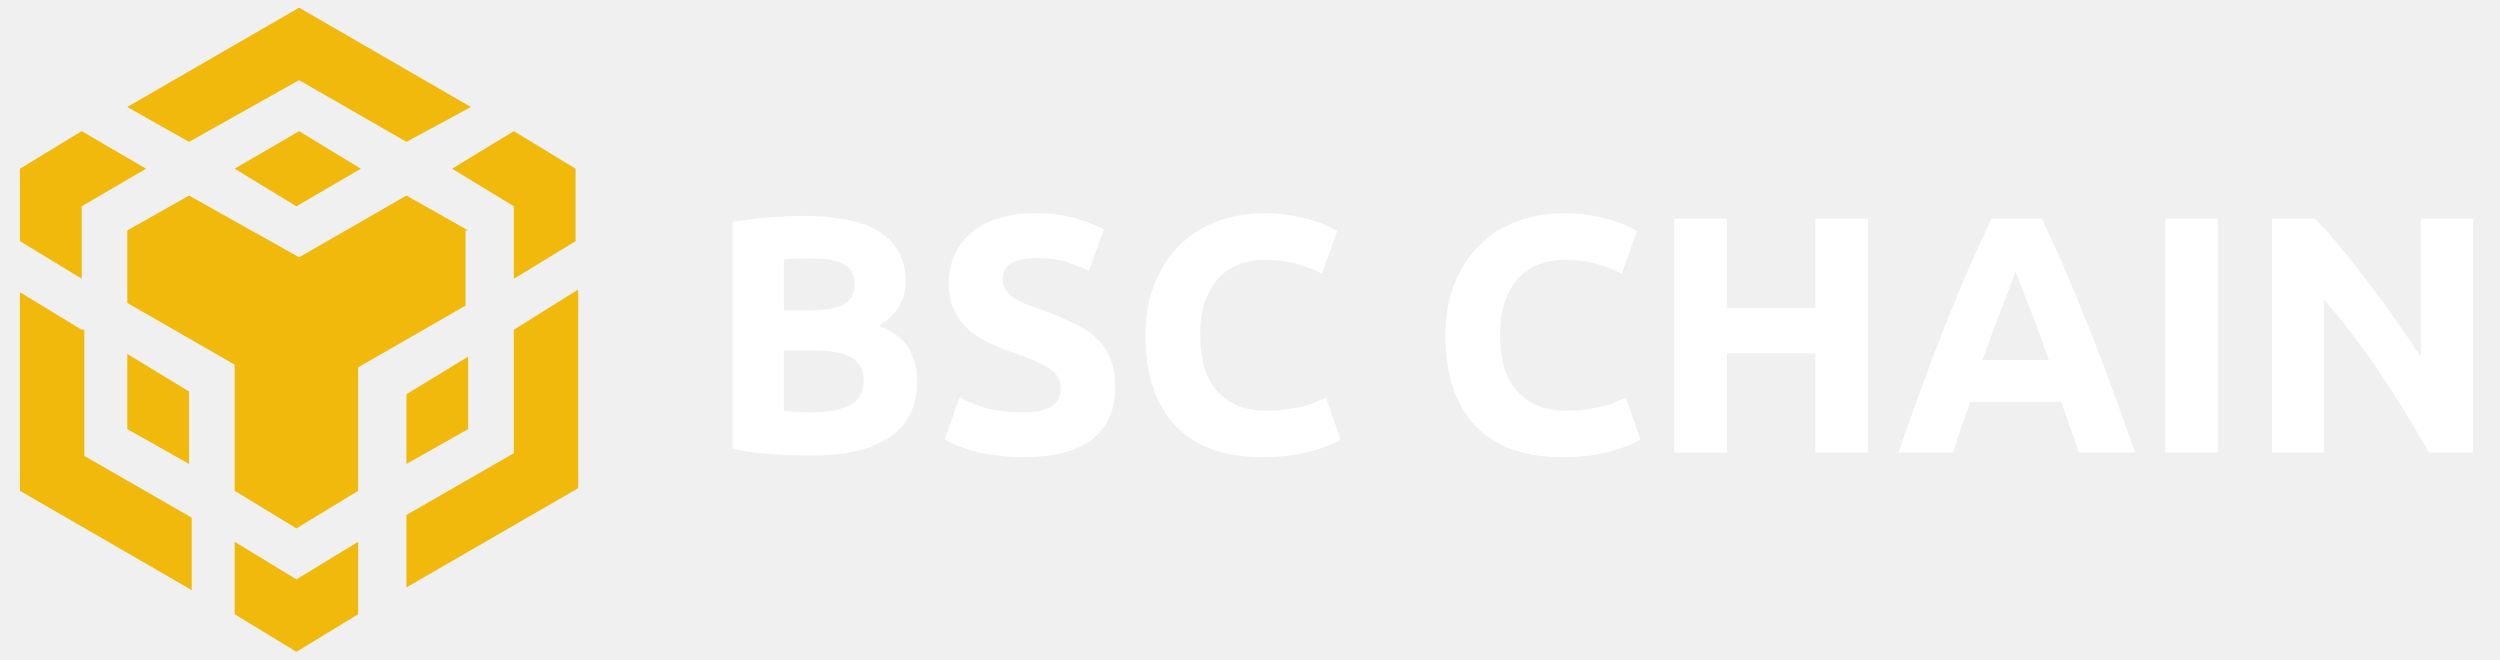
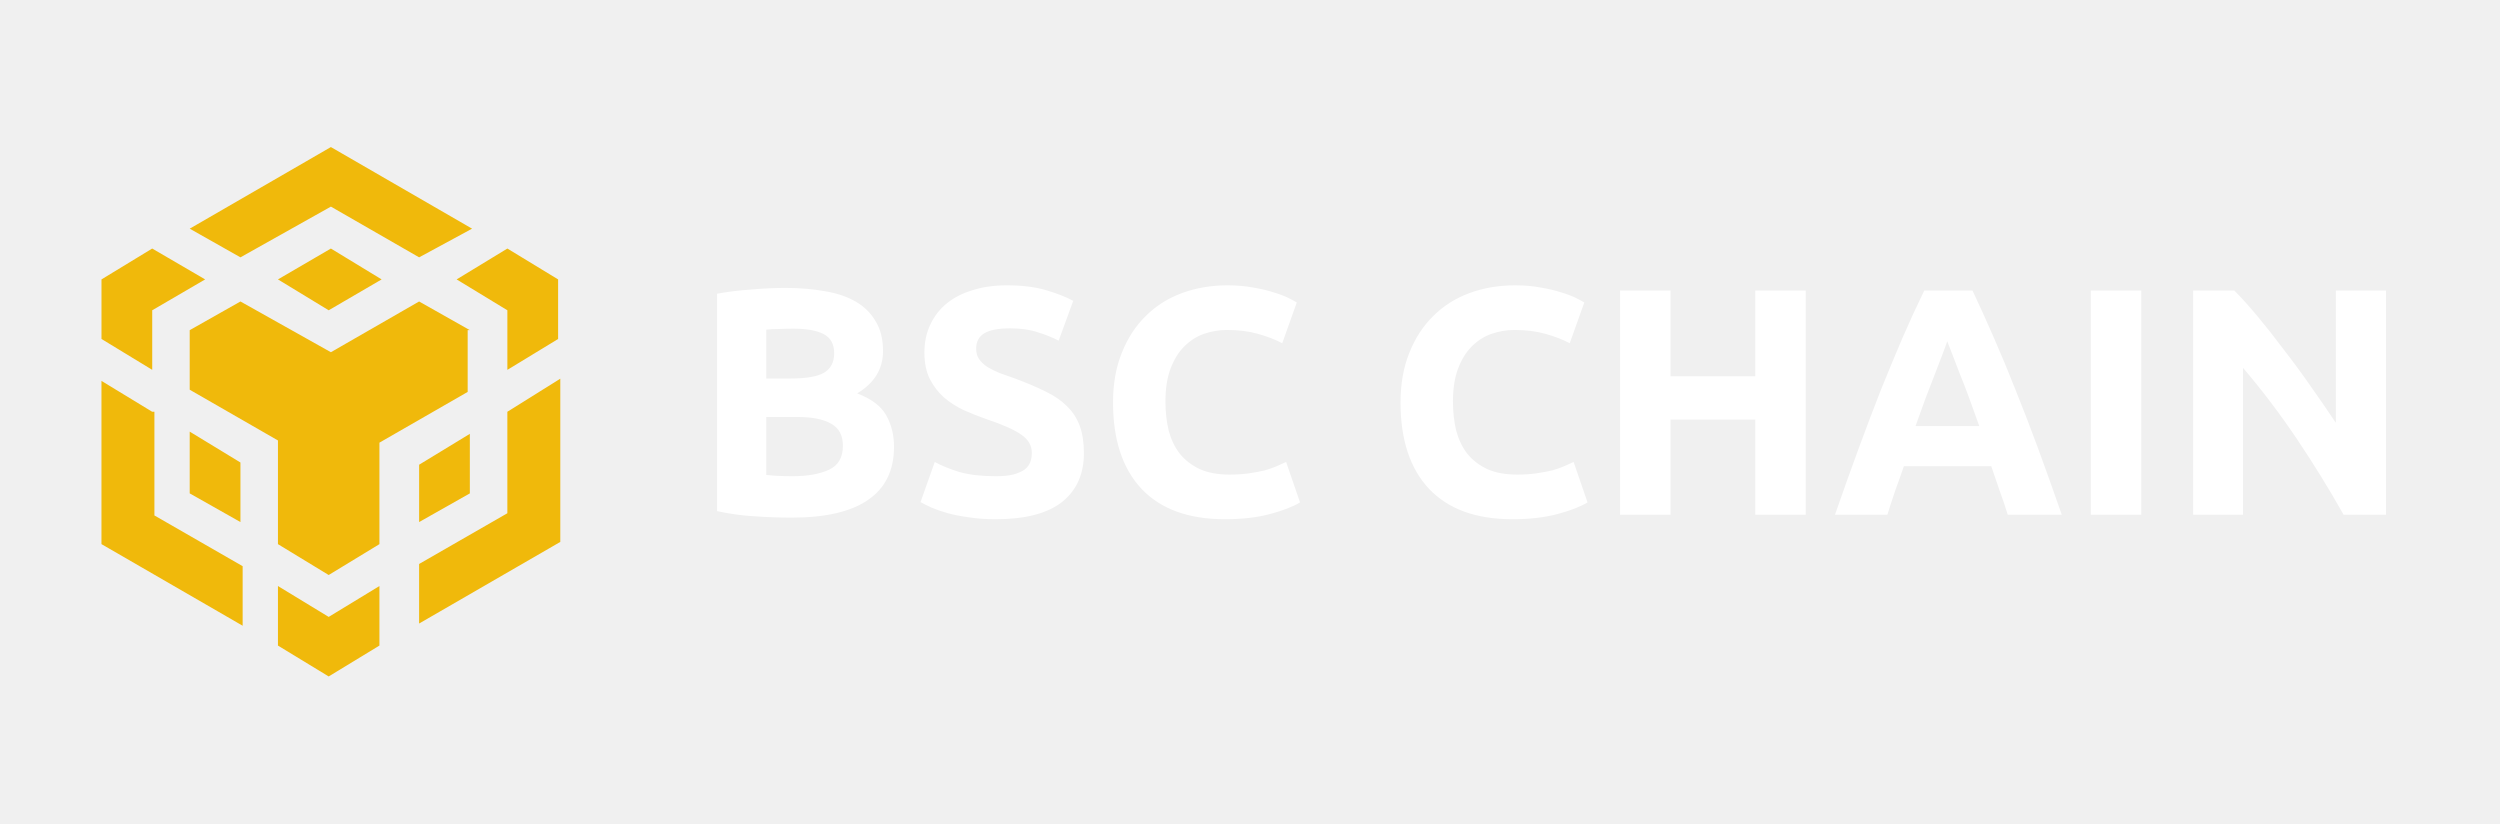
- <svg xmlns="http://www.w3.org/2000/svg" width="326" height="86" viewBox="0 0 326 86" fill="none">
-   <g clip-path="url(#clip0_187_371)">
-     <mask id="mask0_187_371" style="mask-type:luminance" maskUnits="userSpaceOnUse" x="-14" y="-13" width="340" height="112">
-       <path d="M326 -13H-14V99H326V-13Z" fill="white" />
-     </mask>
-     <g mask="url(#mask0_187_371)">
-       <mask id="mask1_187_371" style="mask-type:luminance" maskUnits="userSpaceOnUse" x="-3" y="1" width="84" height="84">
-         <path d="M81 1H-3V85H81V1Z" fill="white" />
-       </mask>
-       <g mask="url(#mask1_187_371)">
-         <path d="M16.599 13.949L39 1L61.401 13.949L53.001 18.499L39 10.448L24.649 18.499L16.599 13.949ZM61.048 30.051L52.998 25.501L39 33.552L24.649 25.501L16.599 30.051V39.502L30.6 47.553V64.003L38.651 68.902L46.701 64.003V47.902L60.702 39.852V30.051H61.048ZM61.048 55.949V46.501L53.001 51.4V60.499L61.048 55.949ZM66.999 59.101L52.998 67.152V76.6L75.399 63.651V37.752L66.999 43V59.101ZM58.952 22L67.002 26.899V36.351L75.053 31.452V22L67.002 17.101L58.952 22ZM30.6 70.649V80.098L38.651 84.997L46.701 80.098V70.649L38.651 75.548L30.6 70.649ZM16.599 55.949L24.649 60.499V51.051L16.599 46.152V55.949ZM30.6 22L38.651 26.899L47.05 22L39 17.101L30.6 22ZM10.648 26.899L19.048 22L10.648 17.101L2.601 22V31.448L10.652 36.347V26.899H10.648ZM10.648 43L2.598 38.101V64L24.999 76.949V67.501L10.998 59.451V43H10.648Z" fill="#F0B90B" />
-       </g>
-       <path d="M105.684 59.397C104.012 59.397 102.34 59.338 100.668 59.221C99.025 59.133 97.308 58.898 95.519 58.517V28.949C96.927 28.685 98.468 28.494 100.14 28.377C101.812 28.23 103.367 28.157 104.804 28.157C106.74 28.157 108.515 28.303 110.128 28.597C111.771 28.861 113.179 29.33 114.352 30.005C115.525 30.679 116.435 31.574 117.08 32.689C117.755 33.774 118.092 35.123 118.092 36.737C118.092 39.171 116.919 41.093 114.572 42.501C116.508 43.234 117.828 44.231 118.532 45.493C119.236 46.754 119.588 48.177 119.588 49.761C119.588 52.958 118.415 55.363 116.068 56.977C113.751 58.59 110.289 59.397 105.684 59.397ZM102.208 45.713V53.589C102.707 53.647 103.249 53.691 103.836 53.721C104.423 53.75 105.068 53.765 105.772 53.765C107.825 53.765 109.483 53.471 110.744 52.885C112.005 52.298 112.636 51.213 112.636 49.629C112.636 48.221 112.108 47.223 111.052 46.637C109.996 46.021 108.485 45.713 106.52 45.713H102.208ZM102.208 40.477H105.552C107.664 40.477 109.175 40.213 110.084 39.685C110.993 39.127 111.448 38.247 111.448 37.045C111.448 35.813 110.979 34.947 110.04 34.449C109.101 33.95 107.723 33.701 105.904 33.701C105.317 33.701 104.687 33.715 104.012 33.745C103.337 33.745 102.736 33.774 102.208 33.833V40.477ZM133.399 53.765C134.367 53.765 135.159 53.691 135.775 53.545C136.42 53.369 136.933 53.149 137.315 52.885C137.696 52.591 137.96 52.254 138.107 51.873C138.253 51.491 138.327 51.066 138.327 50.597C138.327 49.599 137.857 48.778 136.919 48.133C135.98 47.458 134.367 46.739 132.079 45.977C131.081 45.625 130.084 45.229 129.087 44.789C128.089 44.319 127.195 43.747 126.403 43.073C125.611 42.369 124.965 41.533 124.466 40.565C123.968 39.567 123.719 38.365 123.719 36.957C123.719 35.549 123.983 34.287 124.511 33.173C125.039 32.029 125.787 31.061 126.755 30.269C127.723 29.477 128.896 28.875 130.275 28.465C131.653 28.025 133.208 27.805 134.939 27.805C136.992 27.805 138.767 28.025 140.263 28.465C141.759 28.905 142.991 29.389 143.959 29.917L141.979 35.329C141.128 34.889 140.175 34.507 139.119 34.185C138.092 33.833 136.845 33.657 135.379 33.657C133.736 33.657 132.548 33.891 131.815 34.361C131.111 34.801 130.759 35.49 130.759 36.429C130.759 36.986 130.891 37.455 131.155 37.837C131.419 38.218 131.785 38.57 132.255 38.893C132.753 39.186 133.311 39.465 133.927 39.729C134.572 39.963 135.276 40.213 136.039 40.477C137.623 41.063 139.001 41.65 140.175 42.237C141.348 42.794 142.316 43.454 143.079 44.217C143.871 44.979 144.457 45.874 144.839 46.901C145.22 47.927 145.411 49.174 145.411 50.641C145.411 53.486 144.413 55.701 142.419 57.285C140.424 58.839 137.417 59.617 133.399 59.617C132.049 59.617 130.832 59.529 129.747 59.353C128.661 59.206 127.693 59.015 126.843 58.781C126.021 58.546 125.303 58.297 124.687 58.033C124.1 57.769 123.601 57.519 123.191 57.285L125.127 51.829C126.036 52.327 127.151 52.782 128.471 53.193C129.82 53.574 131.463 53.765 133.399 53.765ZM164.596 59.617C159.639 59.617 155.855 58.238 153.244 55.481C150.663 52.723 149.372 48.807 149.372 43.733C149.372 41.21 149.768 38.966 150.56 37.001C151.352 35.006 152.437 33.334 153.816 31.985C155.195 30.606 156.837 29.565 158.744 28.861C160.651 28.157 162.719 27.805 164.948 27.805C166.239 27.805 167.412 27.907 168.468 28.113C169.524 28.289 170.448 28.509 171.24 28.773C172.032 29.007 172.692 29.257 173.22 29.521C173.748 29.785 174.129 29.99 174.364 30.137L172.384 35.681C171.445 35.182 170.345 34.757 169.084 34.405C167.852 34.053 166.444 33.877 164.86 33.877C163.804 33.877 162.763 34.053 161.736 34.405C160.739 34.757 159.844 35.329 159.052 36.121C158.289 36.883 157.673 37.881 157.204 39.113C156.735 40.345 156.5 41.841 156.5 43.601C156.5 45.009 156.647 46.329 156.94 47.561C157.263 48.763 157.761 49.805 158.436 50.685C159.14 51.565 160.049 52.269 161.164 52.797C162.279 53.295 163.628 53.545 165.212 53.545C166.209 53.545 167.104 53.486 167.896 53.369C168.688 53.251 169.392 53.119 170.008 52.973C170.624 52.797 171.167 52.606 171.636 52.401C172.105 52.195 172.531 52.005 172.912 51.829L174.804 57.329C173.836 57.915 172.472 58.443 170.712 58.913C168.952 59.382 166.913 59.617 164.596 59.617ZM203.697 59.617C198.74 59.617 194.956 58.238 192.345 55.481C189.764 52.723 188.473 48.807 188.473 43.733C188.473 41.21 188.869 38.966 189.661 37.001C190.453 35.006 191.539 33.334 192.917 31.985C194.296 30.606 195.939 29.565 197.845 28.861C199.752 28.157 201.82 27.805 204.049 27.805C205.34 27.805 206.513 27.907 207.569 28.113C208.625 28.289 209.549 28.509 210.341 28.773C211.133 29.007 211.793 29.257 212.321 29.521C212.849 29.785 213.231 29.99 213.465 30.137L211.485 35.681C210.547 35.182 209.447 34.757 208.185 34.405C206.953 34.053 205.545 33.877 203.961 33.877C202.905 33.877 201.864 34.053 200.837 34.405C199.84 34.757 198.945 35.329 198.153 36.121C197.391 36.883 196.775 37.881 196.305 39.113C195.836 40.345 195.601 41.841 195.601 43.601C195.601 45.009 195.748 46.329 196.041 47.561C196.364 48.763 196.863 49.805 197.537 50.685C198.241 51.565 199.151 52.269 200.265 52.797C201.38 53.295 202.729 53.545 204.313 53.545C205.311 53.545 206.205 53.486 206.997 53.369C207.789 53.251 208.493 53.119 209.109 52.973C209.725 52.797 210.268 52.606 210.737 52.401C211.207 52.195 211.632 52.005 212.013 51.829L213.905 57.329C212.937 57.915 211.573 58.443 209.813 58.913C208.053 59.382 206.015 59.617 203.697 59.617ZM236.717 28.509H243.581V59.001H236.717V46.065H225.189V59.001H218.325V28.509H225.189V40.169H236.717V28.509ZM271.053 59.001C270.731 57.945 270.364 56.859 269.953 55.745C269.572 54.63 269.191 53.515 268.809 52.401H256.929C256.548 53.515 256.152 54.63 255.741 55.745C255.36 56.859 255.008 57.945 254.685 59.001H247.557C248.701 55.715 249.787 52.679 250.813 49.893C251.84 47.106 252.837 44.481 253.805 42.017C254.803 39.553 255.771 37.221 256.709 35.021C257.677 32.791 258.675 30.621 259.701 28.509H266.257C267.255 30.621 268.237 32.791 269.205 35.021C270.173 37.221 271.141 39.553 272.109 42.017C273.107 44.481 274.119 47.106 275.145 49.893C276.172 52.679 277.257 55.715 278.401 59.001H271.053ZM262.825 35.417C262.679 35.857 262.459 36.458 262.165 37.221C261.872 37.983 261.535 38.863 261.153 39.861C260.772 40.858 260.347 41.958 259.877 43.161C259.437 44.363 258.983 45.625 258.513 46.945H267.181C266.712 45.625 266.257 44.363 265.817 43.161C265.377 41.958 264.952 40.858 264.541 39.861C264.16 38.863 263.823 37.983 263.529 37.221C263.236 36.458 263.001 35.857 262.825 35.417ZM282.348 28.509H289.212V59.001H282.348V28.509ZM316.73 59.001C314.765 55.51 312.638 52.063 310.35 48.661C308.062 45.258 305.627 42.046 303.046 39.025V59.001H296.27V28.509H301.858C302.826 29.477 303.897 30.665 305.07 32.073C306.243 33.481 307.431 34.991 308.634 36.605C309.866 38.189 311.083 39.846 312.286 41.577C313.489 43.278 314.618 44.921 315.674 46.505V28.509H322.494V59.001H316.73Z" fill="white" />
-     </g>
+ <svg xmlns="http://www.w3.org/2000/svg" width="340" height="112" viewBox="0 0 340 112" fill="none">
+   <g clip-path="url(#clip0_175_56)">
+     <path d="M25.8 31.099L45.001 20L64.202 31.099L57.002 34.999L45.001 28.099L32.7 34.999L25.8 31.099ZM63.899 44.901L56.999 41.001L45.001 47.901L32.7 41.001L25.8 44.901V53.002L37.801 59.902V74.003L44.701 78.202L51.602 74.003V60.202L63.603 53.301V44.901H63.899ZM63.899 67.1V59.001L57.002 63.2V70.999L63.899 67.1ZM69 69.801L56.999 76.701V84.8L76.2 73.701V51.501L69 56V69.801ZM62.102 38L69.003 42.199V50.3L75.903 46.101V38L69.003 33.801L62.102 38ZM37.801 79.7V87.798L44.701 91.997L51.602 87.798V79.7L44.701 83.899L37.801 79.7ZM25.8 67.1L32.7 70.999V62.901L25.8 58.701V67.1ZM37.801 38L44.701 42.199L51.901 38L45.001 33.801L37.801 38ZM20.699 42.199L27.899 38L20.699 33.801L13.802 38V46.099L20.702 50.298V42.199H20.699ZM20.699 56L13.799 51.801V74L33 85.1V77.001L20.999 70.1V56H20.699Z" fill="#F0B90B" />
  </g>
+   <path d="M107.684 70.396C106.012 70.396 104.34 70.337 102.668 70.22C101.025 70.132 99.309 69.897 97.52 69.516V39.948C98.928 39.684 100.468 39.493 102.14 39.376C103.812 39.229 105.367 39.156 106.804 39.156C108.74 39.156 110.515 39.303 112.128 39.596C113.771 39.86 115.179 40.329 116.352 41.004C117.525 41.679 118.435 42.573 119.08 43.688C119.755 44.773 120.092 46.123 120.092 47.736C120.092 50.171 118.919 52.092 116.572 53.5C118.508 54.233 119.828 55.231 120.532 56.492C121.236 57.753 121.588 59.176 121.588 60.76C121.588 63.957 120.415 66.363 118.068 67.976C115.751 69.589 112.289 70.396 107.684 70.396ZM104.208 56.712V64.588C104.707 64.647 105.249 64.691 105.836 64.72C106.423 64.749 107.068 64.764 107.772 64.764C109.825 64.764 111.483 64.471 112.744 63.884C114.005 63.297 114.636 62.212 114.636 60.628C114.636 59.22 114.108 58.223 113.052 57.636C111.996 57.02 110.485 56.712 108.52 56.712H104.208ZM104.208 51.476H107.552C109.664 51.476 111.175 51.212 112.084 50.684C112.993 50.127 113.448 49.247 113.448 48.044C113.448 46.812 112.979 45.947 112.04 45.448C111.101 44.949 109.723 44.7 107.904 44.7C107.317 44.7 106.687 44.715 106.012 44.744C105.337 44.744 104.736 44.773 104.208 44.832V51.476ZM135.399 64.764C136.367 64.764 137.159 64.691 137.775 64.544C138.42 64.368 138.933 64.148 139.315 63.884C139.696 63.591 139.96 63.253 140.107 62.872C140.253 62.491 140.327 62.065 140.327 61.596C140.327 60.599 139.857 59.777 138.919 59.132C137.98 58.457 136.367 57.739 134.079 56.976C133.081 56.624 132.084 56.228 131.087 55.788C130.089 55.319 129.195 54.747 128.403 54.072C127.611 53.368 126.965 52.532 126.466 51.564C125.968 50.567 125.719 49.364 125.719 47.956C125.719 46.548 125.983 45.287 126.511 44.172C127.039 43.028 127.787 42.06 128.755 41.268C129.723 40.476 130.896 39.875 132.275 39.464C133.653 39.024 135.208 38.804 136.939 38.804C138.992 38.804 140.767 39.024 142.263 39.464C143.759 39.904 144.991 40.388 145.959 40.916L143.979 46.328C143.128 45.888 142.175 45.507 141.119 45.184C140.092 44.832 138.845 44.656 137.379 44.656C135.736 44.656 134.548 44.891 133.815 45.36C133.111 45.8 132.759 46.489 132.759 47.428C132.759 47.985 132.891 48.455 133.155 48.836C133.419 49.217 133.785 49.569 134.255 49.892C134.753 50.185 135.311 50.464 135.927 50.728C136.572 50.963 137.276 51.212 138.039 51.476C139.623 52.063 141.001 52.649 142.175 53.236C143.348 53.793 144.316 54.453 145.079 55.216C145.871 55.979 146.457 56.873 146.839 57.9C147.22 58.927 147.411 60.173 147.411 61.64C147.411 64.485 146.413 66.7 144.419 68.284C142.424 69.839 139.417 70.616 135.399 70.616C134.049 70.616 132.832 70.528 131.747 70.352C130.661 70.205 129.693 70.015 128.843 69.78C128.021 69.545 127.303 69.296 126.687 69.032C126.1 68.768 125.601 68.519 125.191 68.284L127.127 62.828C128.036 63.327 129.151 63.781 130.471 64.192C131.82 64.573 133.463 64.764 135.399 64.764ZM166.596 70.616C161.639 70.616 157.855 69.237 155.244 66.48C152.663 63.723 151.372 59.807 151.372 54.732C151.372 52.209 151.768 49.965 152.56 48C153.352 46.005 154.437 44.333 155.816 42.984C157.195 41.605 158.837 40.564 160.744 39.86C162.651 39.156 164.719 38.804 166.948 38.804C168.239 38.804 169.412 38.907 170.468 39.112C171.524 39.288 172.448 39.508 173.24 39.772C174.032 40.007 174.692 40.256 175.22 40.52C175.748 40.784 176.129 40.989 176.364 41.136L174.384 46.68C173.445 46.181 172.345 45.756 171.084 45.404C169.852 45.052 168.444 44.876 166.86 44.876C165.804 44.876 164.763 45.052 163.736 45.404C162.739 45.756 161.844 46.328 161.052 47.12C160.289 47.883 159.673 48.88 159.204 50.112C158.735 51.344 158.5 52.84 158.5 54.6C158.5 56.008 158.647 57.328 158.94 58.56C159.263 59.763 159.761 60.804 160.436 61.684C161.14 62.564 162.049 63.268 163.164 63.796C164.279 64.295 165.628 64.544 167.212 64.544C168.209 64.544 169.104 64.485 169.896 64.368C170.688 64.251 171.392 64.119 172.008 63.972C172.624 63.796 173.167 63.605 173.636 63.4C174.105 63.195 174.531 63.004 174.912 62.828L176.804 68.328C175.836 68.915 174.472 69.443 172.712 69.912C170.952 70.381 168.913 70.616 166.596 70.616ZM205.697 70.616C200.74 70.616 196.956 69.237 194.345 66.48C191.764 63.723 190.473 59.807 190.473 54.732C190.473 52.209 190.869 49.965 191.661 48C192.453 46.005 193.539 44.333 194.917 42.984C196.296 41.605 197.939 40.564 199.845 39.86C201.752 39.156 203.82 38.804 206.049 38.804C207.34 38.804 208.513 38.907 209.569 39.112C210.625 39.288 211.549 39.508 212.341 39.772C213.133 40.007 213.793 40.256 214.321 40.52C214.849 40.784 215.231 40.989 215.465 41.136L213.485 46.68C212.547 46.181 211.447 45.756 210.185 45.404C208.953 45.052 207.545 44.876 205.961 44.876C204.905 44.876 203.864 45.052 202.837 45.404C201.84 45.756 200.945 46.328 200.153 47.12C199.391 47.883 198.775 48.88 198.305 50.112C197.836 51.344 197.601 52.84 197.601 54.6C197.601 56.008 197.748 57.328 198.041 58.56C198.364 59.763 198.863 60.804 199.537 61.684C200.241 62.564 201.151 63.268 202.265 63.796C203.38 64.295 204.729 64.544 206.313 64.544C207.311 64.544 208.205 64.485 208.997 64.368C209.789 64.251 210.493 64.119 211.109 63.972C211.725 63.796 212.268 63.605 212.737 63.4C213.207 63.195 213.632 63.004 214.013 62.828L215.905 68.328C214.937 68.915 213.573 69.443 211.813 69.912C210.053 70.381 208.015 70.616 205.697 70.616ZM238.717 39.508H245.581V70H238.717V57.064H227.189V70H220.325V39.508H227.189V51.168H238.717V39.508ZM273.053 70C272.731 68.944 272.364 67.859 271.953 66.744C271.572 65.629 271.191 64.515 270.809 63.4H258.929C258.548 64.515 258.152 65.629 257.741 66.744C257.36 67.859 257.008 68.944 256.685 70H249.557C250.701 66.715 251.787 63.679 252.813 60.892C253.84 58.105 254.837 55.48 255.805 53.016C256.803 50.552 257.771 48.22 258.709 46.02C259.677 43.791 260.675 41.62 261.701 39.508H268.257C269.255 41.62 270.237 43.791 271.205 46.02C272.173 48.22 273.141 50.552 274.109 53.016C275.107 55.48 276.119 58.105 277.145 60.892C278.172 63.679 279.257 66.715 280.401 70H273.053ZM264.825 46.416C264.679 46.856 264.459 47.457 264.165 48.22C263.872 48.983 263.535 49.863 263.153 50.86C262.772 51.857 262.347 52.957 261.877 54.16C261.437 55.363 260.983 56.624 260.513 57.944H269.181C268.712 56.624 268.257 55.363 267.817 54.16C267.377 52.957 266.952 51.857 266.541 50.86C266.16 49.863 265.823 48.983 265.529 48.22C265.236 47.457 265.001 46.856 264.825 46.416ZM284.348 39.508H291.212V70H284.348V39.508ZM318.73 70C316.765 66.509 314.638 63.063 312.35 59.66C310.062 56.257 307.627 53.045 305.046 50.024V70H298.27V39.508H303.858C304.826 40.476 305.897 41.664 307.07 43.072C308.243 44.48 309.431 45.991 310.634 47.604C311.866 49.188 313.083 50.845 314.286 52.576C315.489 54.277 316.618 55.92 317.674 57.504V39.508H324.494V70H318.73Z" fill="white" />
  <defs>
-     <clipPath id="clip0_187_371">
-       <rect width="326" height="86" fill="white" />
+     <clipPath id="clip0_175_56">
+       <rect width="72" height="72" fill="white" transform="translate(9 20)" />
    </clipPath>
  </defs>
</svg>
